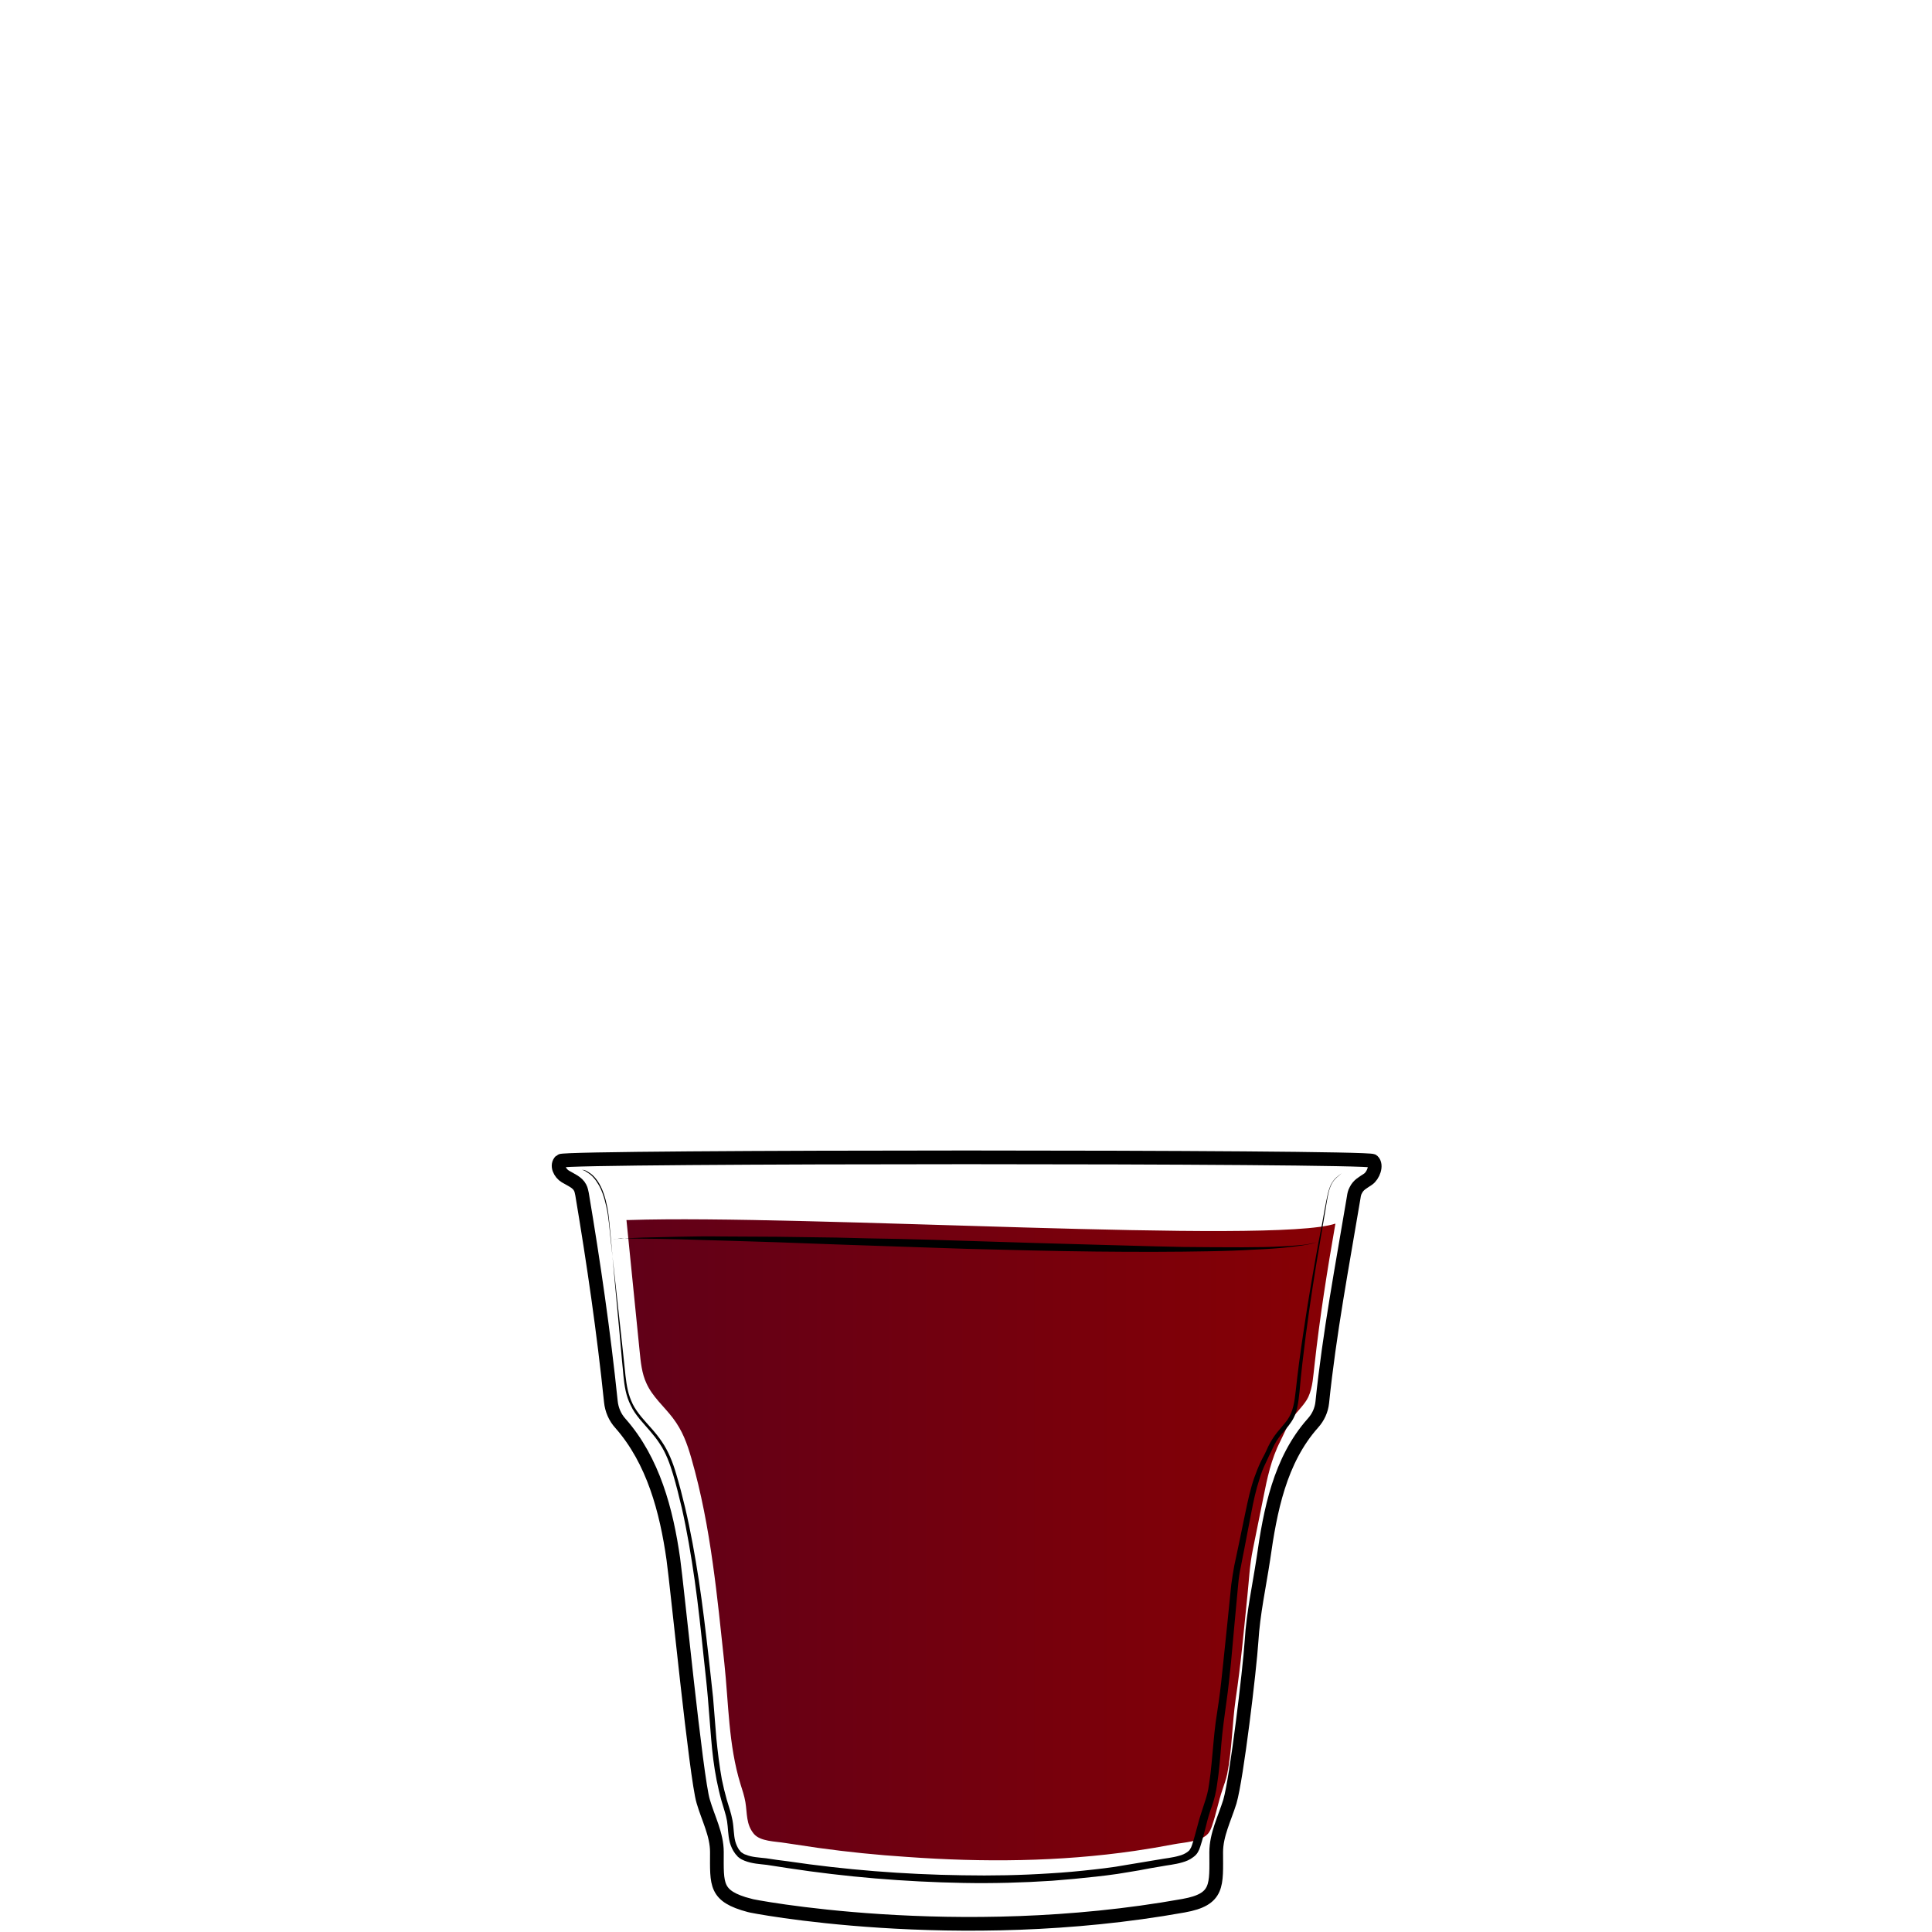
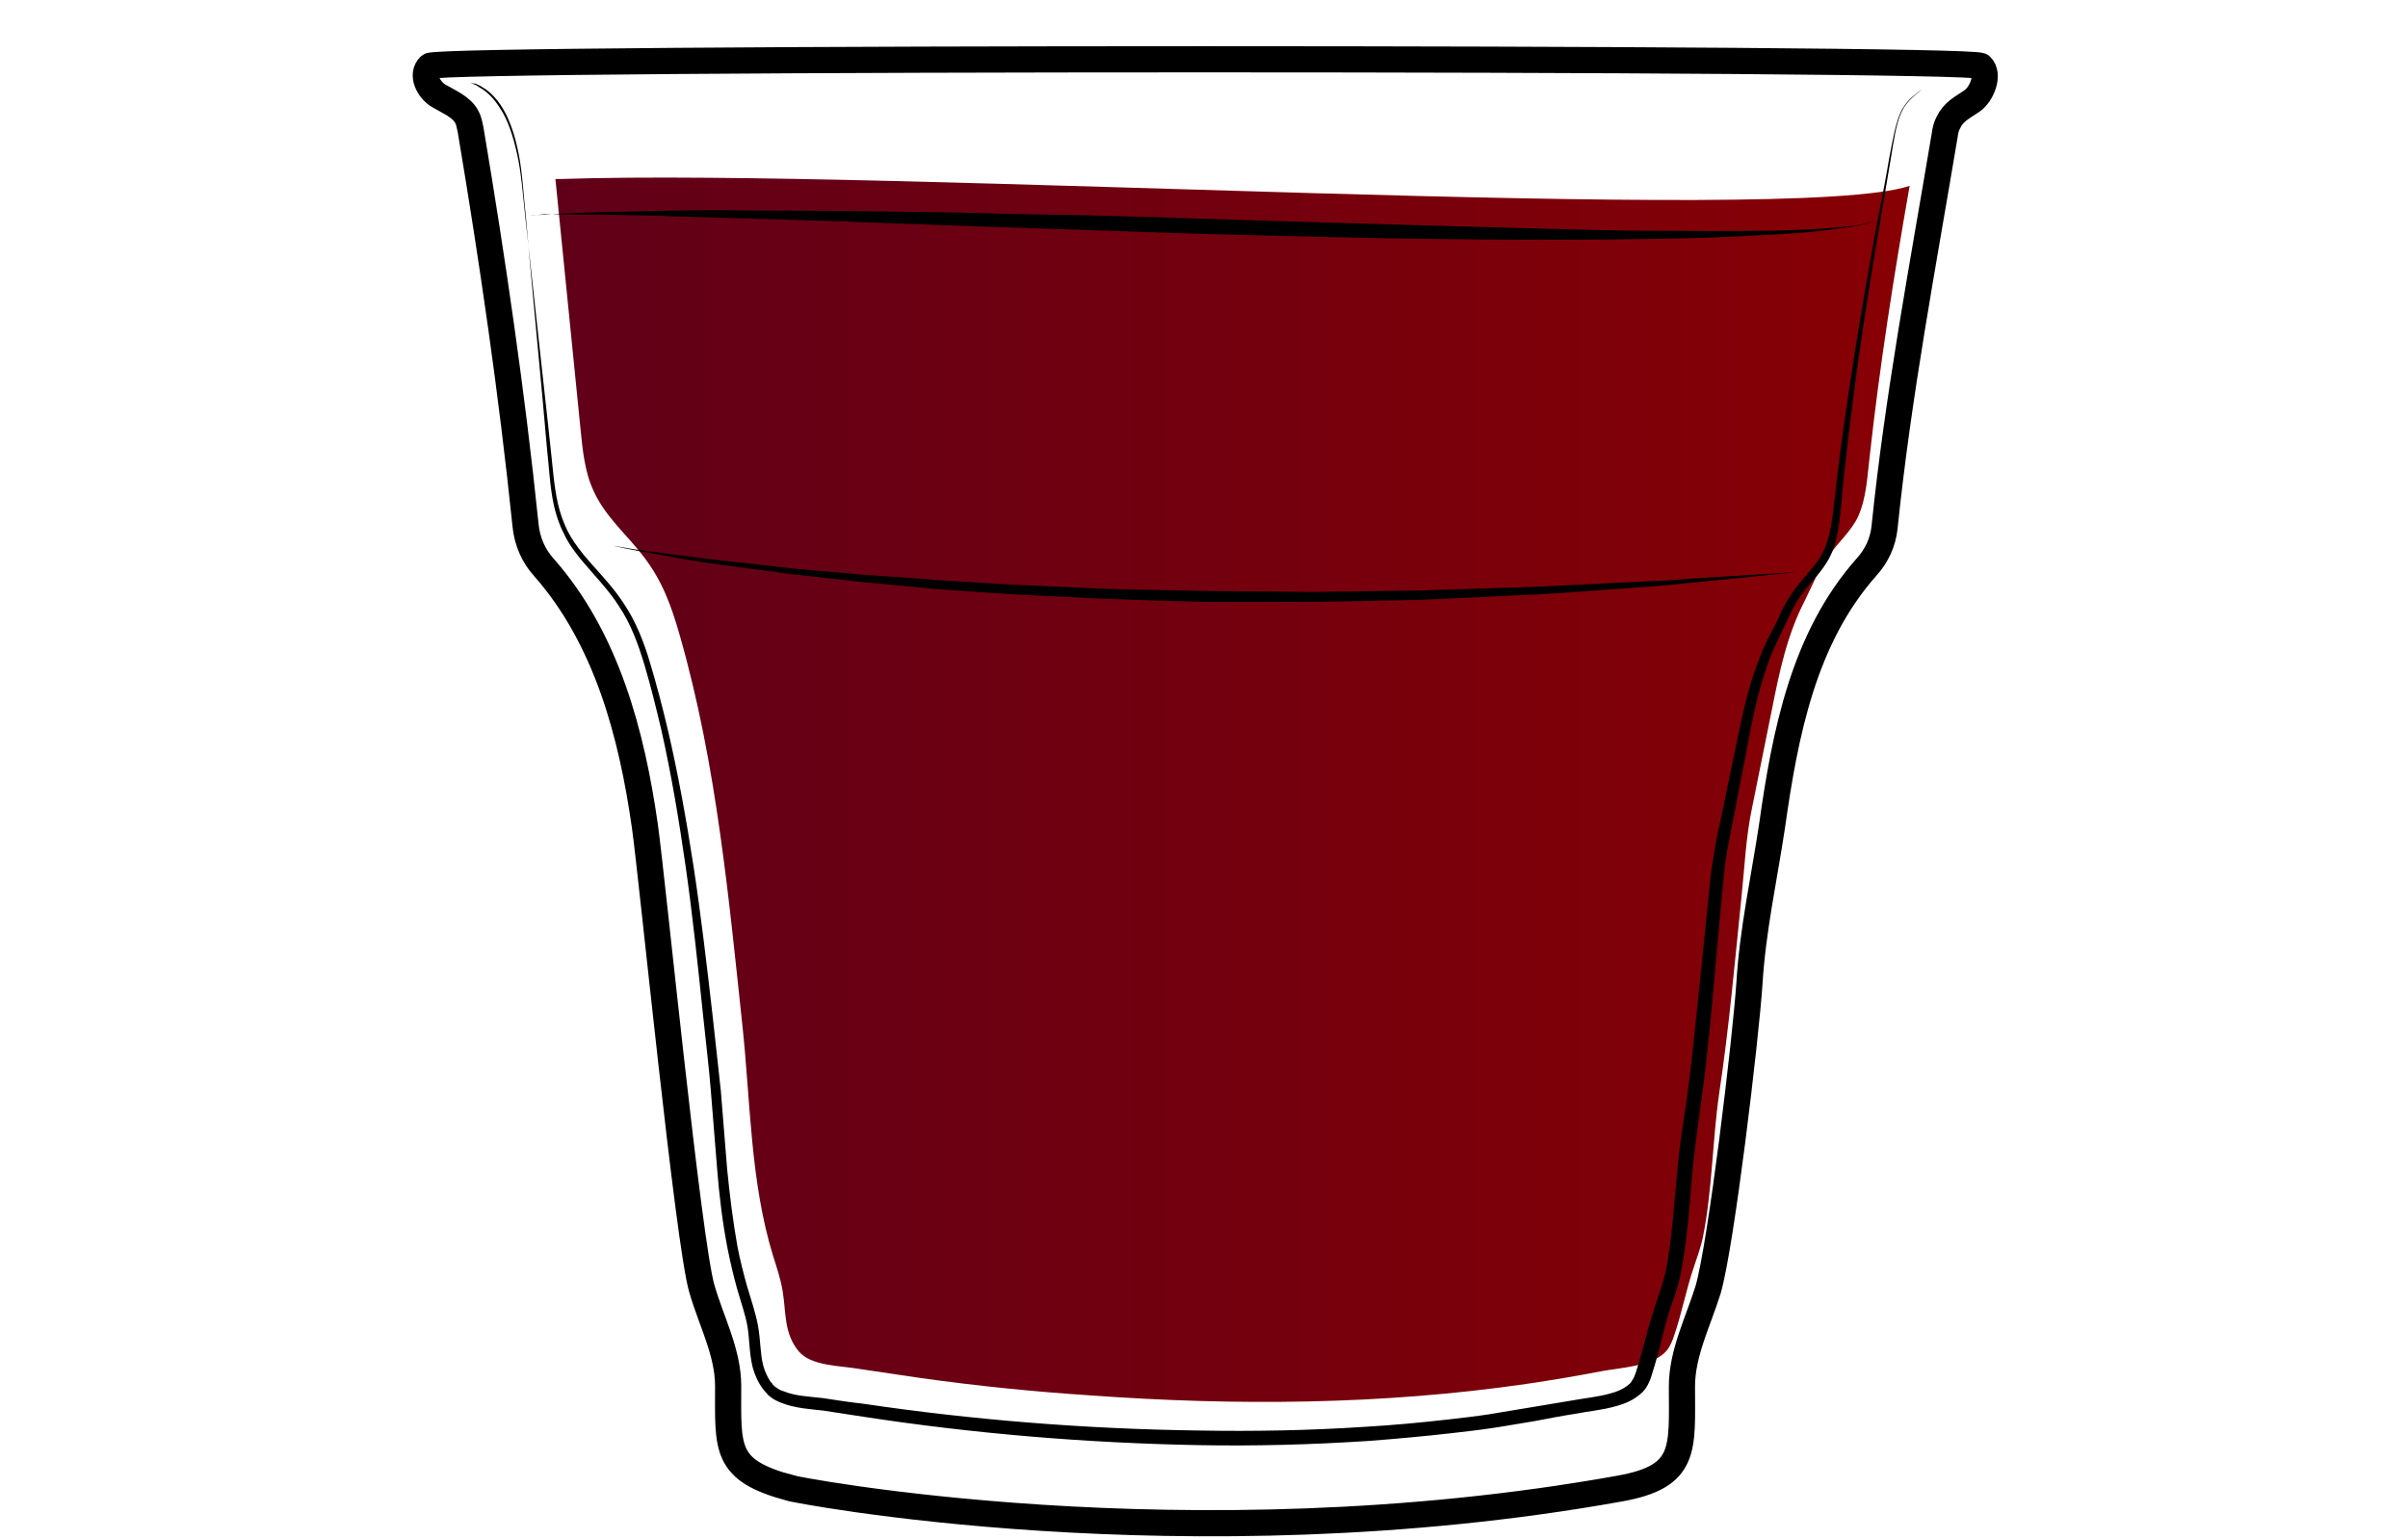
- <svg xmlns="http://www.w3.org/2000/svg" id="Layer_1" viewBox="0 0 705 705">
-   <style>.st0,.st1{fill:none}.st1{stroke:#000;stroke-width:5;stroke-miterlimit:10}.st2{fill:url(#SVGID_1_)}</style>
-   <path class="st0" d="M122.5 0h460v705h-460V0z" />
-   <path class="st1" d="M431.9 695.4c12.9-2.3 11.9-7.5 11.9-19.5 0-6.4 3.1-12.4 5-18.5 2.5-8.6 7.2-48 7.9-58.6.6-10 2.8-20 4.3-29.9 2.5-17.7 6-36 18.1-49.6 1.9-2.1 3.1-4.7 3.4-7.5 2.6-25.3 7.3-49.9 11.5-75 .1-.8.3-1.7.7-2.4 1-2.1 2.6-2.8 4.5-4.1 1.9-1.3 3.4-5.1 1.7-6.7-1.9-1.7-294.5-1.7-296.3 0-1.7 1.6-.3 4.5 1.7 5.7s4.4 2.1 5.4 4.1c.4.7.5 1.6.7 2.4 4.2 25 7.9 50.4 10.5 75.6.3 3 1.5 5.8 3.5 8 12 13.6 16.8 31.9 19.3 49.5 1.4 9.9 8.3 79.8 10.9 88.4 1.8 6.2 5 12.1 5 18.5 0 12-.8 16.1 11.9 19.5-.4.1 75.3 15 158.4.1z" />
-   <linearGradient id="SVGID_1_" gradientUnits="userSpaceOnUse" x1="228.578" y1="561.885" x2="487.085" y2="561.885">
-     <stop offset="0" stop-color="#600018" />
-     <stop offset="1" stop-color="#870004" />
+ <svg xmlns="http://www.w3.org/2000/svg" version="1.1" id="Layer_1" x="0px" y="0px" viewBox="0 0 460 294" style="enable-background:new 0 0 460 294;" xml:space="preserve">
+   <style type="text/css">
+ 	.st0{fill:none;stroke:#000000;stroke-width:5;stroke-miterlimit:10;}
+ 	.st1{fill:url(#SVGID_1_);}
+ </style>
+   <path class="st0" d="M309.4,284.4c12.9-2.3,11.9-7.5,11.9-19.5c0-6.4,3.1-12.4,5-18.5c2.5-8.6,7.2-48,7.9-58.6  c0.6-10,2.8-20,4.3-29.9c2.5-17.7,6-36,18.1-49.6c1.9-2.1,3.1-4.7,3.4-7.5c2.6-25.3,7.3-49.9,11.5-75c0.1-0.8,0.3-1.7,0.7-2.4  c1-2.1,2.6-2.8,4.5-4.1c1.9-1.3,3.4-5.1,1.7-6.7c-1.9-1.7-294.5-1.7-296.3,0c-1.7,1.6-0.3,4.5,1.7,5.7s4.4,2.1,5.4,4.1  c0.4,0.7,0.5,1.6,0.7,2.4c4.2,25,7.9,50.4,10.5,75.6c0.3,3,1.5,5.8,3.5,8c12,13.6,16.8,31.9,19.3,49.5c1.4,9.9,8.3,79.8,10.9,88.4  c1.8,6.2,5,12.1,5,18.5c0,12-0.8,16.1,11.9,19.5C150.6,284.4,226.3,299.3,309.4,284.4z" />
+   <linearGradient id="SVGID_1_" gradientUnits="userSpaceOnUse" x1="106.1" y1="-355.115" x2="364.8" y2="-355.115" gradientTransform="matrix(1 0 0 1 0 506)">
+     <stop offset="0" style="stop-color:#600018" />
+     <stop offset="1" style="stop-color:#870004" />
  </linearGradient>
-   <path class="st2" d="M229.6 445.2h-1c1.6 15.9 3.2 31.9 4.8 47.8.4 4 .8 8.2 2.5 11.8 2.2 4.9 6.4 8.4 9.6 12.6 3.5 4.6 5.2 9.2 6.8 14.8 3.6 12.5 6 25.4 7.8 38.3 1.7 12 2.9 24.1 4.2 36.2 1.6 14.9 1.5 30 5.9 44.3.7 2.2 1.4 4.3 1.8 6.6.7 4.2.2 8.1 3.1 11.6 2.4 2.8 7.8 2.7 11.3 3.3 4 .6 8.1 1.2 12.1 1.8 10.8 1.5 21.6 2.6 32.4 3.3 27.7 2 55.7 1.8 83.2-2.2 4.8-.7 9.5-1.5 14.2-2.4 3.5-.7 10.2-.9 12.7-4.1.6-.8 1-1.8 1.3-2.7 1.5-4.4 2.3-8.8 3.8-13.2.6-1.8 1.3-3.7 1.7-5.6 1.8-9 1.8-18.3 3.1-27.4 1.9-12.6 3-25.2 4.3-37.9.6-5.7.8-11.1 2-16.8 1.3-6.3 2.5-12.5 3.8-18.8 1.4-7.1 2.9-14.2 6.2-20.6 1.6-3.2 2.6-6 4.7-8.8 1.7-2.4 4.2-4.6 5.5-7.3 1.7-3.7 1.8-7.9 2.3-11.9 1.9-17.2 4.6-34.3 7.6-51.4-22.3 7.6-194.7-3.4-257.7-1.3z" />
-   <path d="M223.6 452.2s1-.1 2.9-.2 4.7-.3 8.2-.4c3.5-.1 7.8-.2 12.7-.3 4.9-.1 10.5-.2 16.5-.1 6 0 12.6.1 19.5.1 6.9.1 14.2.2 21.8.3 7.6.2 15.4.4 23.3.5 7.9.2 16 .4 24 .7 16.1.5 32.2 1 47.3 1.4 7.5.2 14.8.4 21.8.6 6.9.2 13.5.3 19.5.3s11.6.1 16.5 0c4.9 0 9.2-.2 12.7-.4 1.8-.1 3.3-.3 4.7-.4 1.4-.1 2.5-.3 3.4-.5.9-.2 1.6-.4 2.1-.5.5-.1.7-.2.7-.2s-.2.1-.7.2c-.5.1-1.2.4-2.1.6-.9.2-2.1.4-3.4.6-1.4.2-2.9.4-4.7.6-3.5.4-7.8.7-12.7.9-4.9.3-10.5.5-16.5.6-6 .1-12.6.2-19.5.2s-14.2 0-21.8-.1c-7.6-.1-15.4-.2-23.3-.4s-16-.4-24-.6c-8.1-.3-16.1-.5-24-.8-7.9-.3-15.7-.5-23.3-.8-7.5-.3-14.8-.5-21.8-.8-6.9-.2-13.5-.4-19.5-.6-6-.2-11.6-.3-16.5-.5-4.9-.1-9.2-.2-12.7-.2s-6.3-.1-8.2-.1c-1.9.3-2.9.3-2.9.3z" />
-   <path d="M212.3 426.8s.2.1.5.2.8.3 1.3.7c1.1.6 2.7 1.9 4 4.1 1.4 2.1 2.4 5.1 3.2 8.7.8 3.6 1.1 7.8 1.6 12.5 1 9.3 2.3 20.7 3.7 33.7.4 3.3.7 6.6 1.1 10.1.4 3.5.6 7 1.4 10.5.4 1.8 1 3.4 1.8 5.1.8 1.6 1.9 3.1 3.1 4.6 2.4 2.9 5.3 5.7 7.6 9.2 2.3 3.4 3.9 7.4 5.1 11.5 1.2 4 2.3 8.2 3.3 12.4 2 8.5 3.6 17.4 5 26.5 1.4 9.2 2.5 18.6 3.6 28.2.5 4.8 1.1 9.7 1.6 14.6.4 4.9.8 9.9 1.2 14.9.5 5 1.1 10 2 15 .5 2.5 1.1 4.9 1.8 7.4.7 2.4 1.6 4.9 2.1 7.6.5 2.7.4 5.3 1 7.6.3 1.1.8 2.2 1.4 3.1l.3.3.1.2.1.1.3.3c.1.1.2.1.3.2.4.3.9.6 1.4.7 2.1.9 4.7 1 7.4 1.3 2.6.4 5.2.8 7.9 1.1 20.9 3.1 42.3 4.8 63.7 5.1 10.7.2 21.4 0 32-.7 5.3-.3 10.6-.8 15.9-1.4 2.6-.3 5.3-.6 7.9-1 2.5-.4 5.2-.9 7.8-1.3 2.6-.4 5.2-.9 7.8-1.3 2.7-.5 5.2-.7 7.6-1.4 1.2-.3 2.3-.8 3.1-1.4.2-.2.4-.3.6-.5.2-.2.3-.4.4-.6.3-.4.5-.9.7-1.5.8-2.4 1.4-4.9 2.1-7.4.3-1.3.7-2.5 1.1-3.8.4-1.3.8-2.5 1.2-3.7.4-1.2.8-2.4 1.1-3.6.1-.3.1-.6.2-.9l.2-.9c.1-.6.2-1.2.3-1.9.8-5 1.1-10 1.6-15 .2-2.5.5-5 .8-7.5.4-2.5.7-4.9 1.1-7.4.7-4.9 1.2-9.7 1.7-14.6 1-9.6 2-19.1 2.9-28.3.3-2.3.7-4.6 1.1-6.9.5-2.2.9-4.4 1.4-6.6.9-4.4 1.8-8.7 2.7-13 .9-4.3 1.8-8.5 3.2-12.5.7-2 1.5-4 2.4-5.9.5-1 .9-1.8 1.4-2.7.4-.9.9-1.8 1.3-2.8.9-1.8 2-3.6 3.3-5.2 1.3-1.6 2.6-3 3.7-4.5 2.1-3 2.6-6.8 3-10.4.8-7.3 1.7-14.2 2.7-20.7 1.9-13 3.9-24.2 5.6-33.5.9-4.6 1.7-8.7 2.3-12.3.7-3.6 1.2-6.7 2.3-9 .6-1.1 1.3-2 2-2.6.7-.6 1.4-1.1 1.9-1.5.5-.4.8-.8 1-1.1.2-.3.3-.4.3-.4s-.1.1-.3.4c-.2.3-.5.7-1 1.1-.9.9-2.7 1.9-3.8 4.2-1.1 2.3-1.5 5.4-2.1 9-.6 3.6-1.3 7.7-2.1 12.4-1.6 9.3-3.4 20.5-5.1 33.5-.8 6.5-1.7 13.4-2.3 20.7-.2 1.8-.4 3.7-.8 5.6-.4 1.9-1.1 3.8-2.3 5.5-1.1 1.7-2.5 3.1-3.7 4.6-1.2 1.5-2.2 3.1-3 4.9-.4.9-.8 1.8-1.3 2.7-.4.9-.9 1.9-1.3 2.8-.9 1.8-1.6 3.7-2.2 5.7-1.3 3.9-2.2 8.1-3 12.3-.8 4.3-1.7 8.6-2.5 13-.4 2.2-.9 4.4-1.3 6.7-.5 2.2-.8 4.4-1 6.7-.9 9.2-1.7 18.6-2.6 28.3-.5 4.8-1 9.7-1.7 14.6-.3 2.4-.7 4.9-1 7.4-.3 2.4-.6 4.9-.8 7.4-.4 5-.8 10.1-1.6 15.2-.1.6-.2 1.3-.3 1.9l-.2.9c-.1.3-.1.7-.2 1-.3 1.3-.7 2.6-1.1 3.8-.9 2.4-1.6 4.8-2.2 7.3-.6 2.5-1.3 5.1-2.1 7.6-.2.7-.5 1.4-.9 2.1-.4.7-1 1.3-1.7 1.8-1.3 1-2.6 1.5-4 1.9-2.7.8-5.4 1-7.9 1.5-2.6.4-5.2.9-7.8 1.4-2.6.4-5.2.9-7.9 1.3-2.6.4-5.3.7-7.9 1-5.3.6-10.7 1.1-16 1.5-10.7.7-21.5 1-32.3.8-21.6-.4-43.1-2.2-64-5.4l-7.8-1.2c-2.5-.3-5.3-.4-8.1-1.5-.7-.3-1.4-.6-2-1.1l-.5-.4-.3-.4c-.1-.1-.1 0-.2-.2l-.2-.2-.3-.4c-.9-1.2-1.5-2.6-1.9-4-.7-2.8-.6-5.4-1-7.8-.4-2.4-1.3-4.8-2-7.3s-1.3-5.1-1.8-7.6c-1-5.1-1.6-10.2-2-15.2-.4-5-.8-10-1.2-14.9-.4-4.9-1-9.8-1.5-14.6-1-9.6-2-19.1-3.3-28.2-1.3-9.1-2.8-18-4.7-26.4-1-4.2-2-8.3-3.2-12.3-1.2-4-2.6-7.8-4.8-11.1-2.1-3.3-4.9-6.1-7.4-9.1-1.2-1.5-2.4-3.1-3.2-4.9-.9-1.7-1.5-3.6-1.9-5.4-.8-3.7-.9-7.3-1.3-10.7-.3-3.5-.6-6.8-.9-10.1-1.2-13-2.3-24.4-3.1-33.8-.5-4.7-.7-8.9-1.4-12.4-.7-3.6-1.7-6.5-3-8.7-1.3-2.2-2.8-3.5-3.9-4.1-.5-.4-1-.5-1.3-.7-.9-.1-1.1-.2-1.1-.2z" />
+   <path class="st1" d="M107.1,34.2h-1c1.6,15.9,3.2,31.9,4.8,47.8c0.4,4,0.8,8.2,2.5,11.8c2.2,4.9,6.4,8.4,9.6,12.6  c3.5,4.6,5.2,9.2,6.8,14.8c3.6,12.5,6,25.4,7.8,38.3c1.7,12,2.9,24.1,4.2,36.2c1.6,14.9,1.5,30,5.9,44.3c0.7,2.2,1.4,4.3,1.8,6.6  c0.7,4.2,0.2,8.1,3.1,11.6c2.4,2.8,7.8,2.7,11.3,3.3c4,0.6,8.1,1.2,12.1,1.8c10.8,1.5,21.6,2.6,32.4,3.3c27.7,2,55.7,1.8,83.2-2.2  c4.8-0.7,9.5-1.5,14.2-2.4c3.5-0.7,10.2-0.9,12.7-4.1c0.6-0.8,1-1.8,1.3-2.7c1.5-4.4,2.3-8.8,3.8-13.2c0.6-1.8,1.3-3.7,1.7-5.6  c1.8-9,1.8-18.3,3.1-27.4c1.9-12.6,3-25.2,4.3-37.9c0.6-5.7,0.8-11.1,2-16.8c1.3-6.3,2.5-12.5,3.8-18.8c1.4-7.1,2.9-14.2,6.2-20.6  c1.6-3.2,2.6-6,4.7-8.8c1.7-2.4,4.2-4.6,5.5-7.3c1.7-3.7,1.8-7.9,2.3-11.9c1.9-17.2,4.6-34.3,7.6-51.4  C342.5,43.1,170.1,32.1,107.1,34.2L107.1,34.2z" />
+   <path d="M101.1,41.2c0,0,1-0.1,2.9-0.2s4.7-0.3,8.2-0.4s7.8-0.2,12.7-0.3c4.9-0.1,10.5-0.2,16.5-0.1c6,0,12.6,0.1,19.5,0.1  c6.9,0.1,14.2,0.2,21.8,0.3c7.6,0.2,15.4,0.4,23.3,0.5c7.9,0.2,16,0.4,24,0.7c16.1,0.5,32.2,1,47.3,1.4c7.5,0.2,14.8,0.4,21.8,0.6  c6.9,0.2,13.5,0.3,19.5,0.3s11.6,0.1,16.5,0c4.9,0,9.2-0.2,12.7-0.4c1.8-0.1,3.3-0.3,4.7-0.4c1.4-0.1,2.5-0.3,3.4-0.5  s1.6-0.4,2.1-0.5s0.7-0.2,0.7-0.2s-0.2,0.1-0.7,0.2s-1.2,0.4-2.1,0.6s-2.1,0.4-3.4,0.6c-1.4,0.2-2.9,0.4-4.7,0.6  c-3.5,0.4-7.8,0.7-12.7,0.9c-4.9,0.3-10.5,0.5-16.5,0.6s-12.6,0.2-19.5,0.2s-14.2,0-21.8-0.1c-7.6-0.1-15.4-0.2-23.3-0.4  s-16-0.4-24-0.6c-8.1-0.3-16.1-0.5-24-0.8s-15.7-0.5-23.3-0.8c-7.5-0.3-14.8-0.5-21.8-0.8c-6.9-0.2-13.5-0.4-19.5-0.6  s-11.6-0.3-16.5-0.5c-4.9-0.1-9.2-0.2-12.7-0.2s-6.3-0.1-8.2-0.1C102.1,41.2,101.1,41.2,101.1,41.2L101.1,41.2z" />
+   <path d="M89.8,15.8c0,0,0.2,0.1,0.5,0.2s0.8,0.3,1.3,0.7c1.1,0.6,2.7,1.9,4,4.1c1.4,2.1,2.4,5.1,3.2,8.7s1.1,7.8,1.6,12.5  c1,9.3,2.3,20.7,3.7,33.7c0.4,3.3,0.7,6.6,1.1,10.1c0.4,3.5,0.6,7,1.4,10.5c0.4,1.8,1,3.4,1.8,5.1c0.8,1.6,1.9,3.1,3.1,4.6  c2.4,2.9,5.3,5.7,7.6,9.2c2.3,3.4,3.9,7.4,5.1,11.5c1.2,4,2.3,8.2,3.3,12.4c2,8.5,3.6,17.4,5,26.5c1.4,9.2,2.5,18.6,3.6,28.2  c0.5,4.8,1.1,9.7,1.6,14.6c0.4,4.9,0.8,9.9,1.2,14.9c0.5,5,1.1,10,2,15c0.5,2.5,1.1,4.9,1.8,7.4c0.7,2.4,1.6,4.9,2.1,7.6  c0.5,2.7,0.4,5.3,1,7.6c0.3,1.1,0.8,2.2,1.4,3.1l0.3,0.3l0.1,0.2l0.1,0.1l0.3,0.3c0.1,0.1,0.2,0.1,0.3,0.2c0.4,0.3,0.9,0.6,1.4,0.7  c2.1,0.9,4.7,1,7.4,1.3c2.6,0.4,5.2,0.8,7.9,1.1c20.9,3.1,42.3,4.8,63.7,5.1c10.7,0.2,21.4,0,32-0.7c5.3-0.3,10.6-0.8,15.9-1.4  c2.6-0.3,5.3-0.6,7.9-1c2.5-0.4,5.2-0.9,7.8-1.3c2.6-0.4,5.2-0.9,7.8-1.3c2.7-0.5,5.2-0.7,7.6-1.4c1.2-0.3,2.3-0.8,3.1-1.4  c0.2-0.2,0.4-0.3,0.6-0.5s0.3-0.4,0.4-0.6c0.3-0.4,0.5-0.9,0.7-1.5c0.8-2.4,1.4-4.9,2.1-7.4c0.3-1.3,0.7-2.5,1.1-3.8  s0.8-2.5,1.2-3.7c0.4-1.2,0.8-2.4,1.1-3.6c0.1-0.3,0.1-0.6,0.2-0.9l0.2-0.9c0.1-0.6,0.2-1.2,0.3-1.9c0.8-5,1.1-10,1.6-15  c0.2-2.5,0.5-5,0.8-7.5c0.4-2.5,0.7-4.9,1.1-7.4c0.7-4.9,1.2-9.7,1.7-14.6c1-9.6,2-19.1,2.9-28.3c0.3-2.3,0.7-4.6,1.1-6.9  c0.5-2.2,0.9-4.4,1.4-6.6c0.9-4.4,1.8-8.7,2.7-13c0.9-4.3,1.8-8.5,3.2-12.5c0.7-2,1.5-4,2.4-5.9c0.5-1,0.9-1.8,1.4-2.7  c0.4-0.9,0.9-1.8,1.3-2.8c0.9-1.8,2-3.6,3.3-5.2c1.3-1.6,2.6-3,3.7-4.5c2.1-3,2.6-6.8,3-10.4c0.8-7.3,1.7-14.2,2.7-20.7  c1.9-13,3.9-24.2,5.6-33.5c0.9-4.6,1.7-8.7,2.3-12.3c0.7-3.6,1.2-6.7,2.3-9c0.6-1.1,1.3-2,2-2.6s1.4-1.1,1.9-1.5s0.8-0.8,1-1.1  c0.2-0.3,0.3-0.4,0.3-0.4s-0.1,0.1-0.3,0.4c-0.2,0.3-0.5,0.7-1,1.1c-0.9,0.9-2.7,1.9-3.8,4.2c-1.1,2.3-1.5,5.4-2.1,9  s-1.3,7.7-2.1,12.4c-1.6,9.3-3.4,20.5-5.1,33.5c-0.8,6.5-1.7,13.4-2.3,20.7c-0.2,1.8-0.4,3.7-0.8,5.6c-0.4,1.9-1.1,3.8-2.3,5.5  c-1.1,1.7-2.5,3.1-3.7,4.6s-2.2,3.1-3,4.9c-0.4,0.9-0.8,1.8-1.3,2.7c-0.4,0.9-0.9,1.9-1.3,2.8c-0.9,1.8-1.6,3.7-2.2,5.7  c-1.3,3.9-2.2,8.1-3,12.3c-0.8,4.3-1.7,8.6-2.5,13c-0.4,2.2-0.9,4.4-1.3,6.7c-0.5,2.2-0.8,4.4-1,6.7c-0.9,9.2-1.7,18.6-2.6,28.3  c-0.5,4.8-1,9.7-1.7,14.6c-0.3,2.4-0.7,4.9-1,7.4c-0.3,2.4-0.6,4.9-0.8,7.4c-0.4,5-0.8,10.1-1.6,15.2c-0.1,0.6-0.2,1.3-0.3,1.9  l-0.2,0.9c-0.1,0.3-0.1,0.7-0.2,1c-0.3,1.3-0.7,2.6-1.1,3.8c-0.9,2.4-1.6,4.8-2.2,7.3s-1.3,5.1-2.1,7.6c-0.2,0.7-0.5,1.4-0.9,2.1  c-0.4,0.7-1,1.3-1.7,1.8c-1.3,1-2.6,1.5-4,1.9c-2.7,0.8-5.4,1-7.9,1.5c-2.6,0.4-5.2,0.9-7.8,1.4c-2.6,0.4-5.2,0.9-7.9,1.3  c-2.6,0.4-5.3,0.7-7.9,1c-5.3,0.6-10.7,1.1-16,1.5c-10.7,0.7-21.5,1-32.3,0.8c-21.6-0.4-43.1-2.2-64-5.4l-7.8-1.2  c-2.5-0.3-5.3-0.4-8.1-1.5c-0.7-0.3-1.4-0.6-2-1.1l-0.5-0.4l-0.3-0.4c-0.1-0.1-0.1,0-0.2-0.2l-0.2-0.2l-0.3-0.4  c-0.9-1.2-1.5-2.6-1.9-4c-0.7-2.8-0.6-5.4-1-7.8c-0.4-2.4-1.3-4.8-2-7.3s-1.3-5.1-1.8-7.6c-1-5.1-1.6-10.2-2-15.2s-0.8-10-1.2-14.9  c-0.4-4.9-1-9.8-1.5-14.6c-1-9.6-2-19.1-3.3-28.2c-1.3-9.1-2.8-18-4.7-26.4c-1-4.2-2-8.3-3.2-12.3s-2.6-7.8-4.8-11.1  c-2.1-3.3-4.9-6.1-7.4-9.1c-1.2-1.5-2.4-3.1-3.2-4.9c-0.9-1.7-1.5-3.6-1.9-5.4c-0.8-3.7-0.9-7.3-1.3-10.7c-0.3-3.5-0.6-6.8-0.9-10.1  c-1.2-13-2.3-24.4-3.1-33.8c-0.5-4.7-0.7-8.9-1.4-12.4c-0.7-3.6-1.7-6.5-3-8.7s-2.8-3.5-3.9-4.1c-0.5-0.4-1-0.5-1.3-0.7  C90,15.9,89.8,15.8,89.8,15.8L89.8,15.8z" />
+   <g>
+     <path d="M117.2,104.3c0,0,0.9,0.1,2.5,0.4c1.6,0.3,4.1,0.6,7.1,1c3.1,0.4,6.8,0.9,11.1,1.4s9.1,1,14.4,1.6c2.6,0.2,5.4,0.5,8.2,0.7   c1.4,0.1,2.9,0.3,4.3,0.4c1.5,0.1,3,0.2,4.5,0.3c3,0.2,6.1,0.4,9.3,0.7c3.2,0.2,6.4,0.4,9.8,0.6c6.6,0.5,13.5,0.6,20.4,1   c7,0.3,14,0.3,21.1,0.5c7.1,0.1,14.2,0.1,21.1,0.2c7-0.1,13.8-0.2,20.5-0.3c6.6-0.2,13-0.4,19.1-0.6c3-0.1,6-0.2,8.9-0.4   c2.9-0.1,5.6-0.3,8.3-0.4c5.3-0.3,10.2-0.4,14.5-0.8c4.3-0.3,8.1-0.5,11.2-0.7c6.2-0.4,9.7-0.6,9.7-0.6s-3.5,0.4-9.7,1   c-3.1,0.3-6.8,0.7-11.1,1.1c-4.3,0.5-9.2,0.8-14.5,1.2c-2.7,0.2-5.4,0.4-8.3,0.6c-2.9,0.2-5.8,0.4-8.9,0.5   c-6.1,0.3-12.5,0.6-19.1,0.9c-6.6,0.1-13.5,0.3-20.5,0.4c-7,0-14.1,0-21.2,0c-7.1-0.2-14.2-0.4-21.2-0.7c-7-0.4-13.8-0.6-20.5-1.1   c-3.3-0.2-6.6-0.5-9.8-0.7c-3.2-0.3-6.3-0.6-9.3-0.9c-1.5-0.1-3-0.3-4.5-0.4c-1.5-0.2-2.9-0.3-4.3-0.5c-2.8-0.3-5.6-0.6-8.2-0.9   c-5.3-0.7-10.1-1.3-14.4-1.9c-4.3-0.6-8-1.2-11-1.8C120.7,105.1,117.2,104.3,117.2,104.3z" />
+   </g>
</svg>
